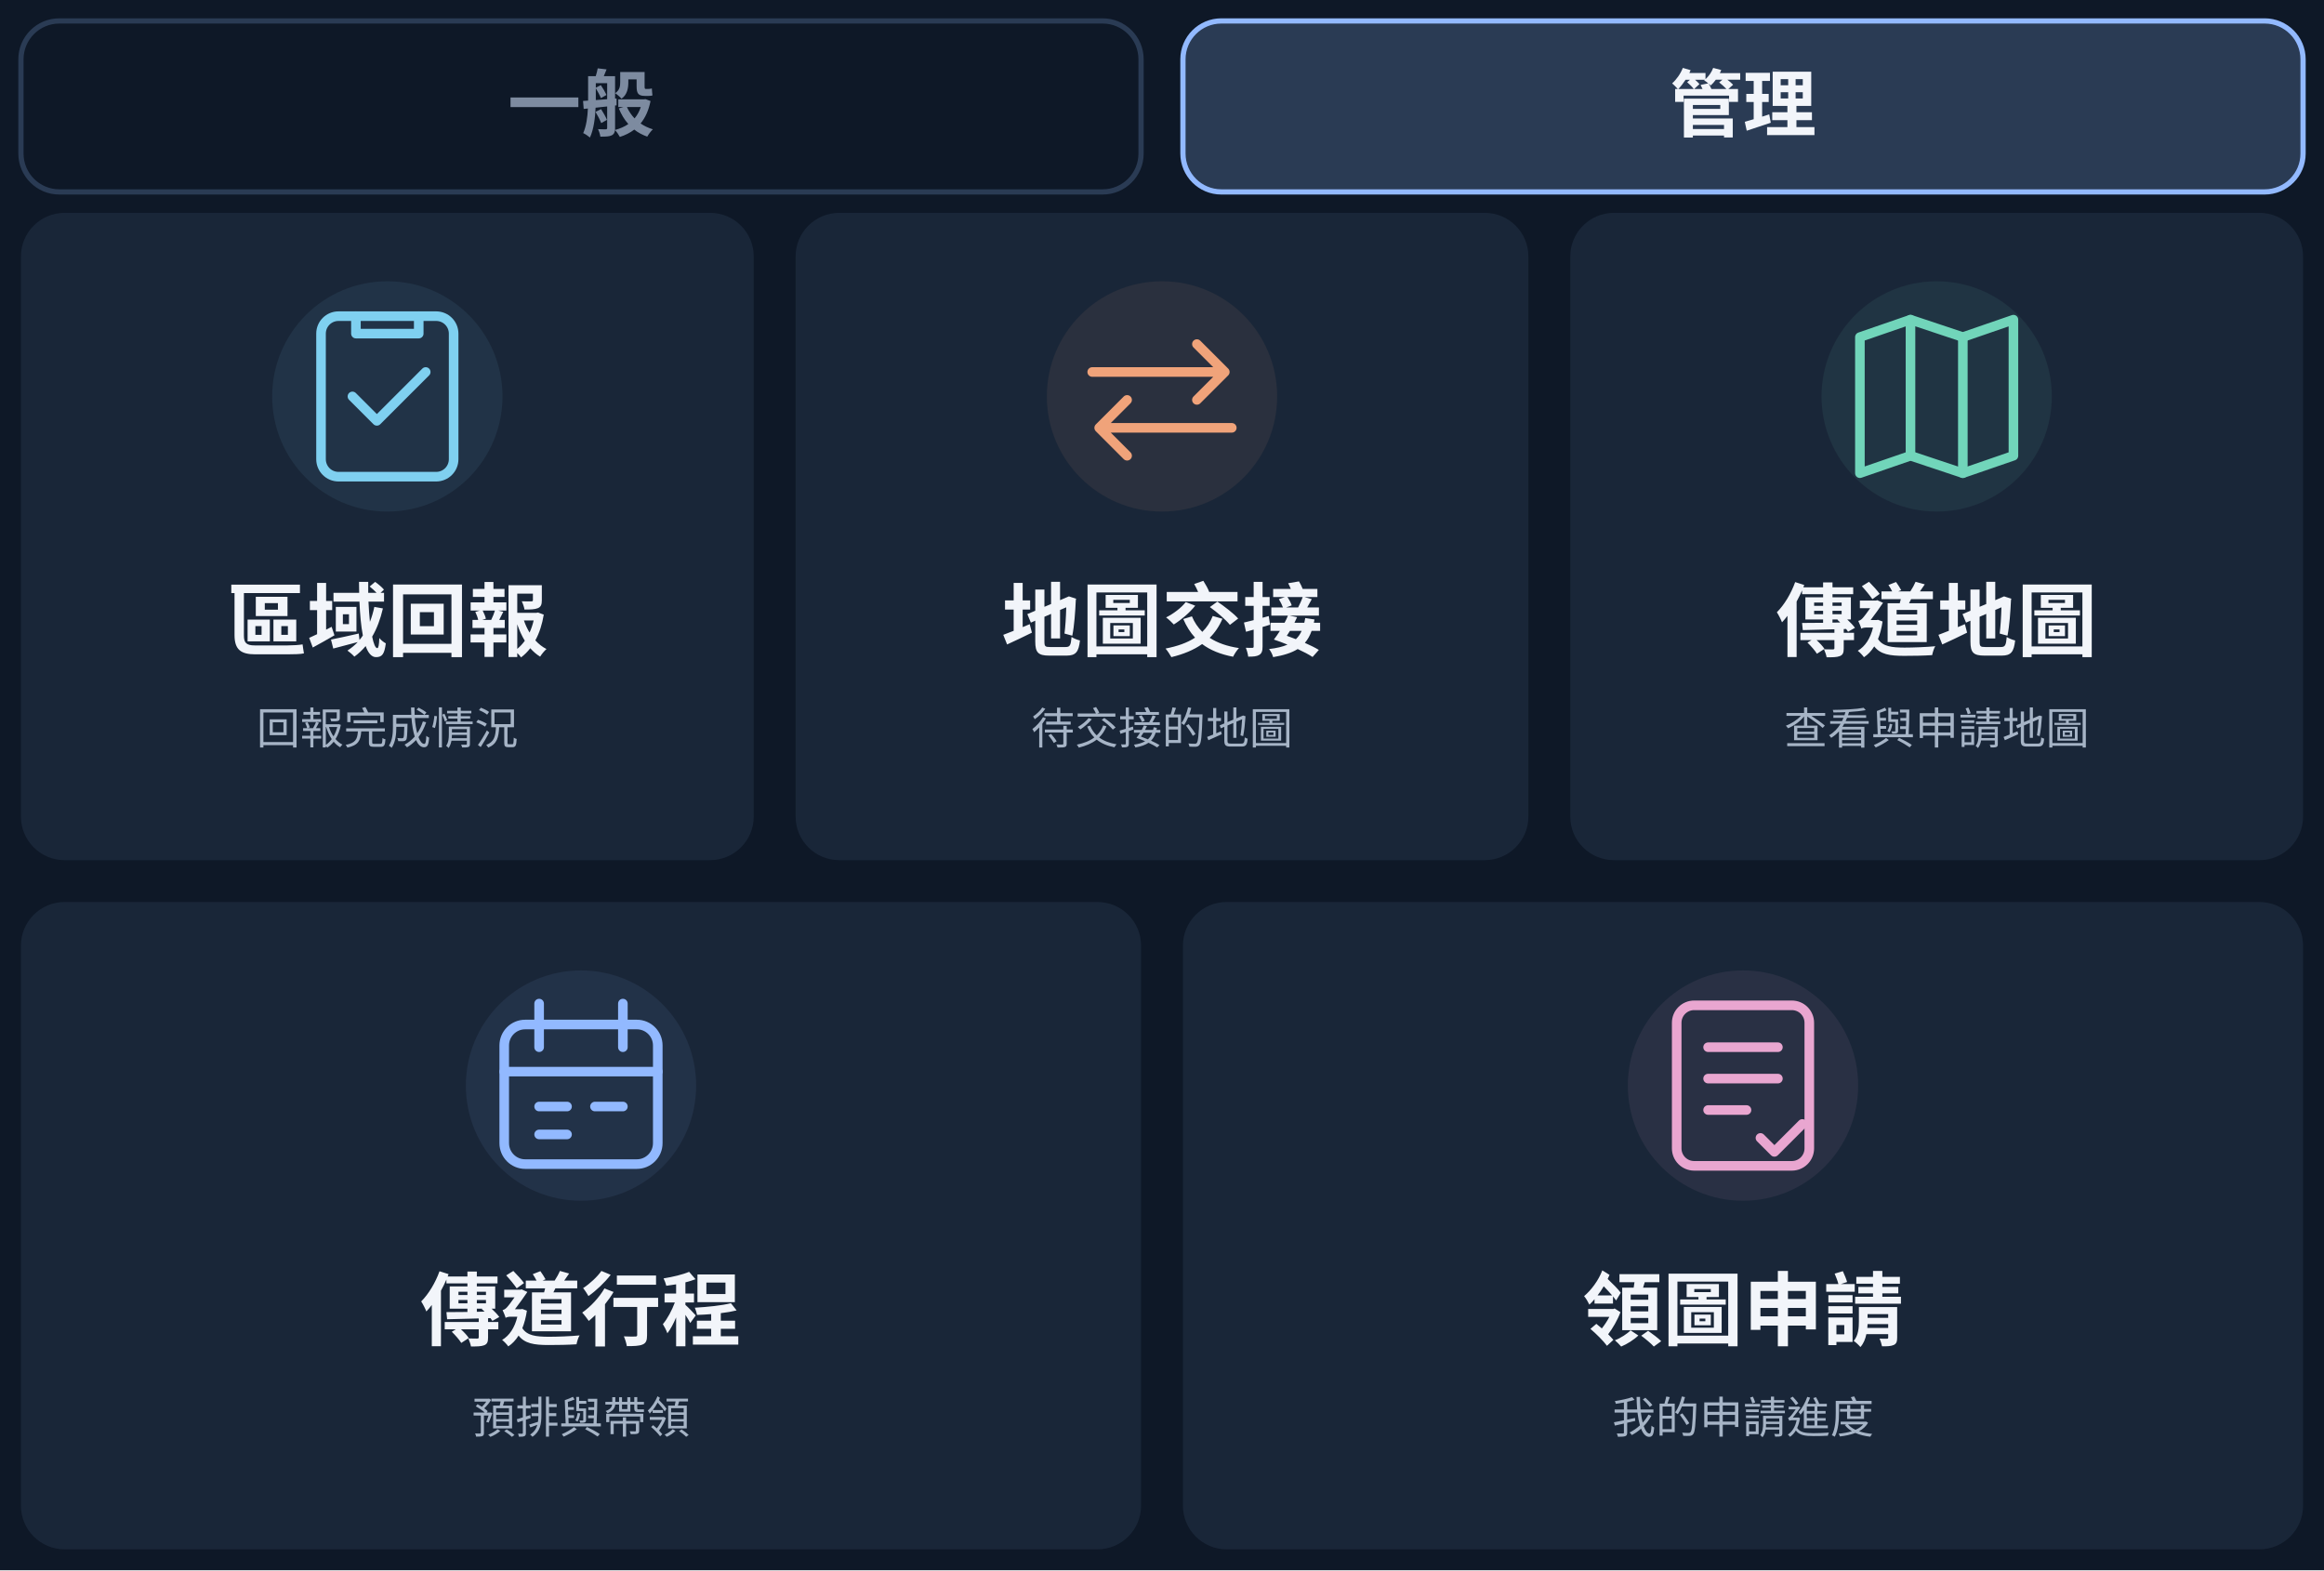
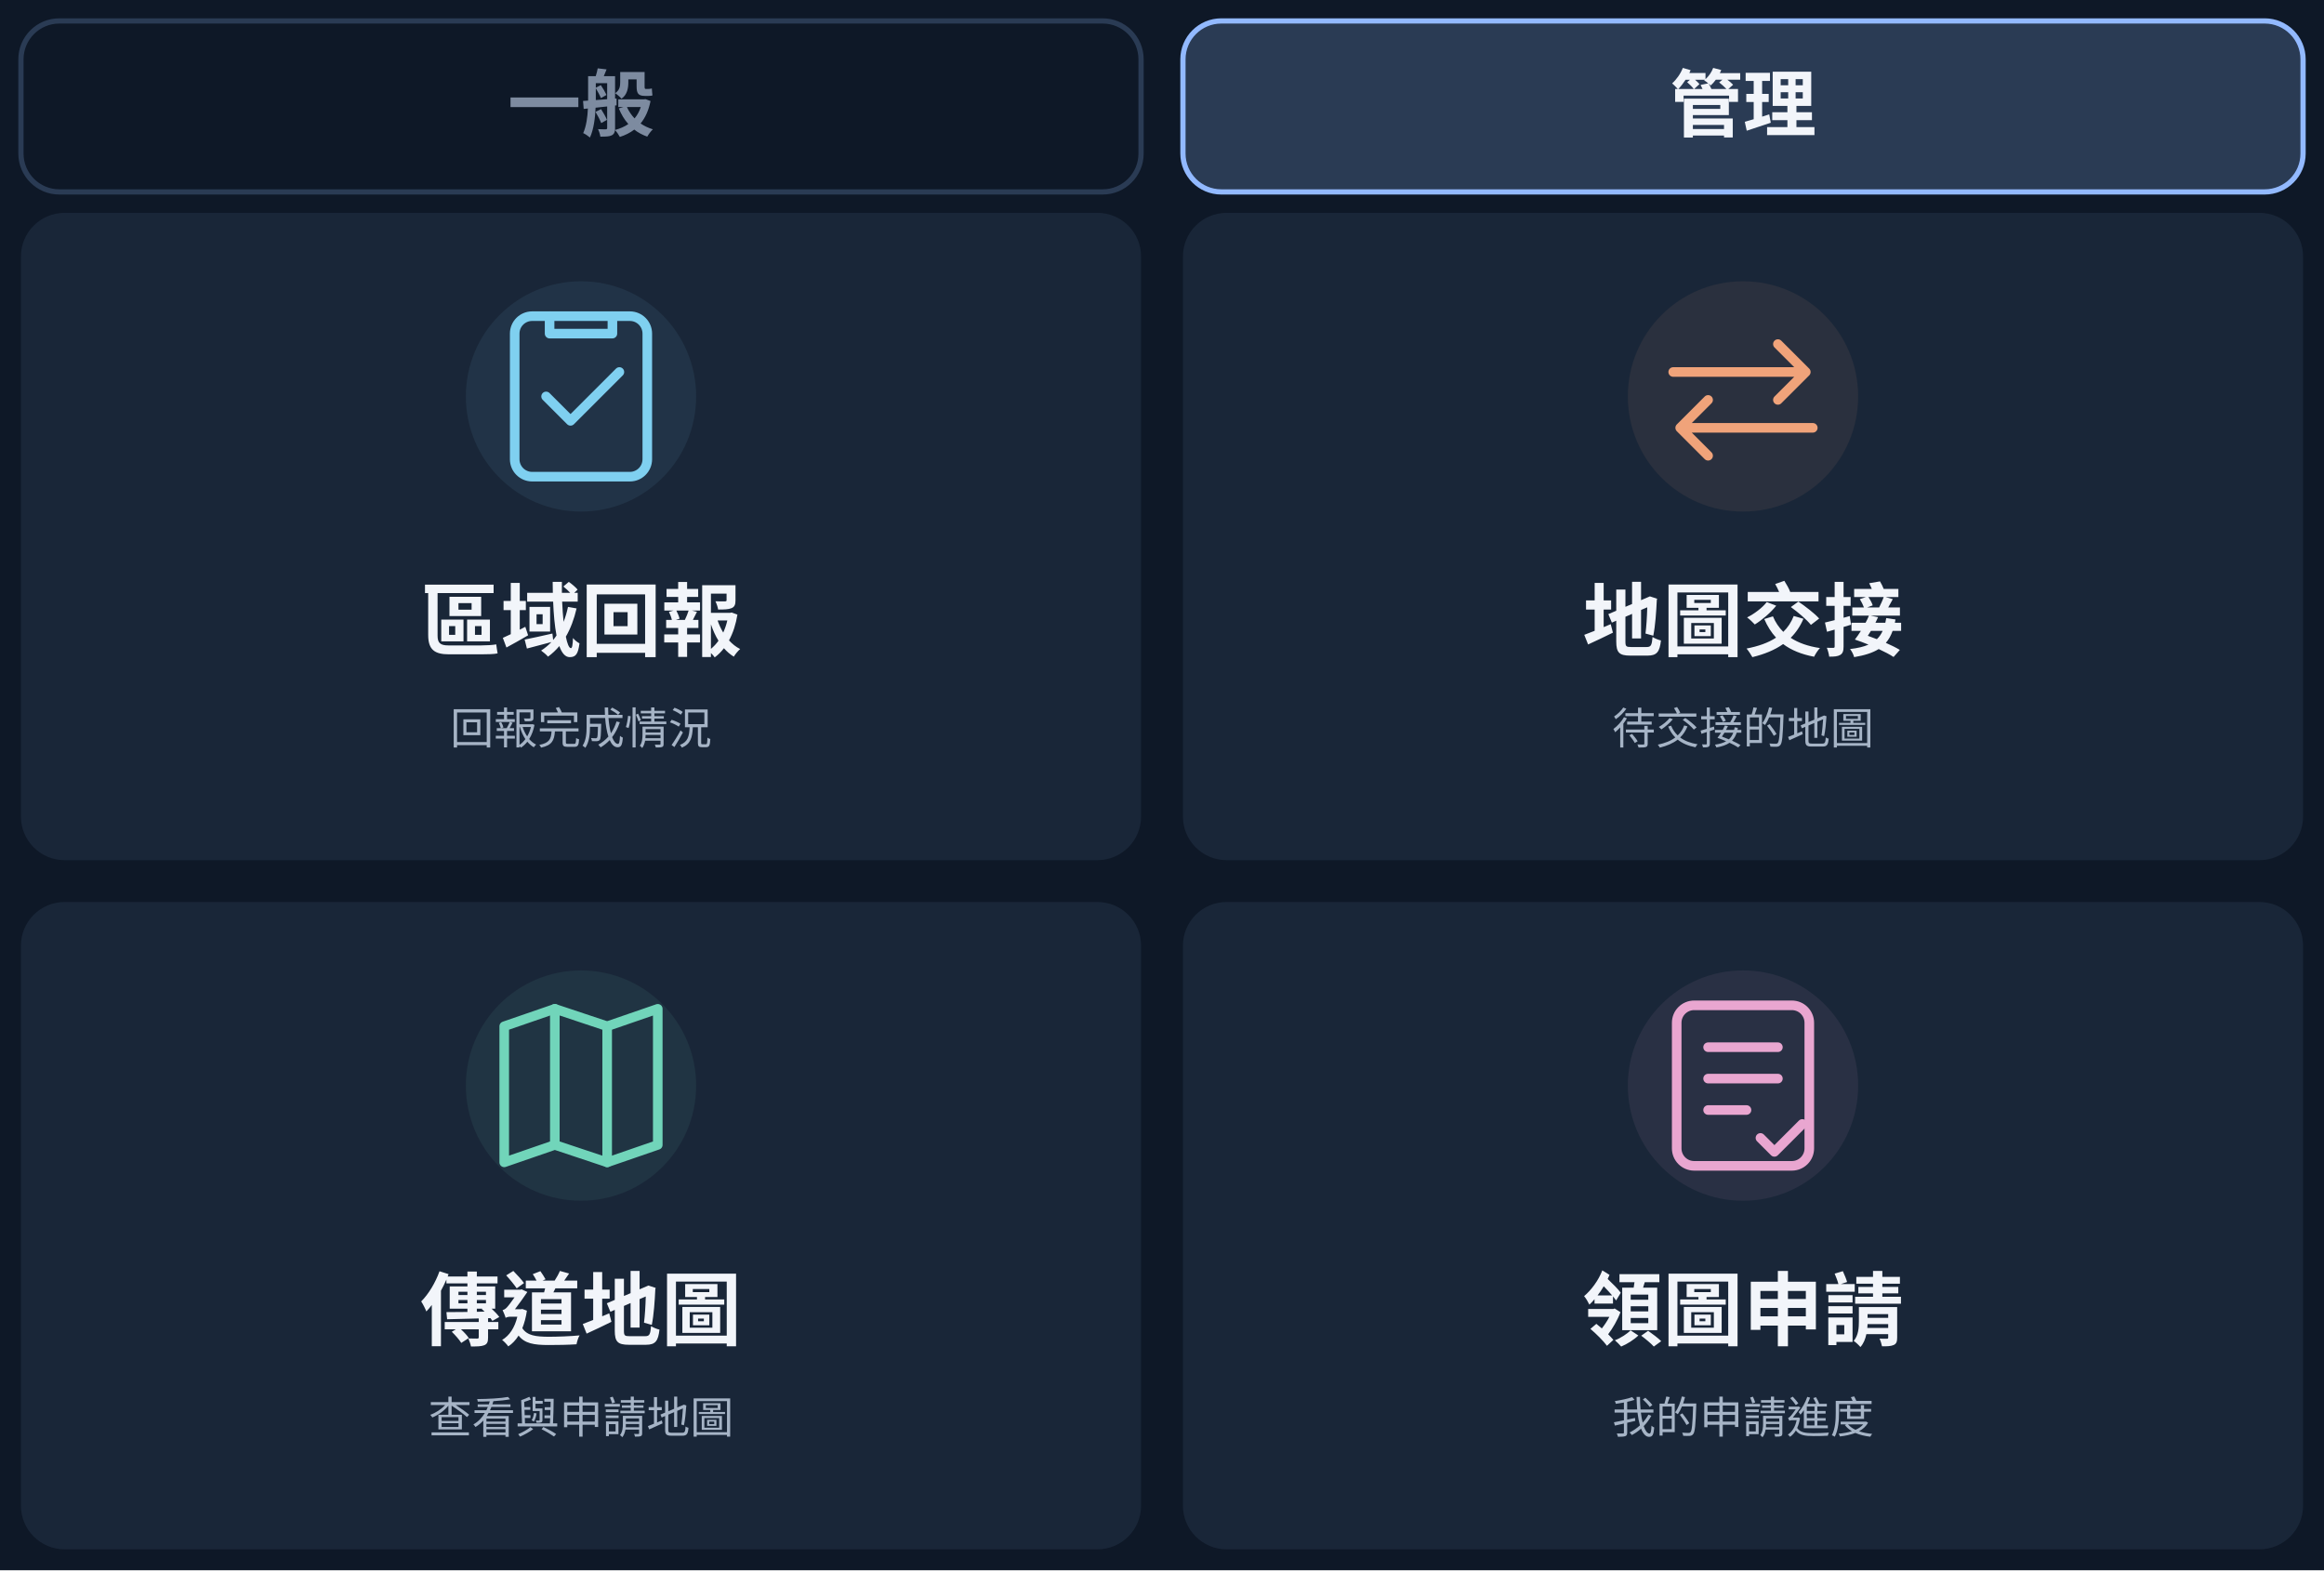
<svg xmlns="http://www.w3.org/2000/svg" width="1332" height="900" viewBox="0 0 1332 900">
  <rect width="1332" height="900" fill="#0e1827" />
  <g transform="translate(0 0)">
    <rect x="12" y="12" width="642" height="98" rx="22" fill="#0e1827" stroke="#2a3b54" stroke-width="3" />
    <text x="333" y="75" text-anchor="middle" fill="#7d8ba0" font-family="Microsoft JhengHei, Noto Sans CJK TC, sans-serif" font-weight="700" font-size="42">一般</text>
  </g>
  <g transform="translate(666 0)">
    <rect x="12" y="12" width="642" height="98" rx="22" fill="#2a3b54" stroke="#92b9ff" stroke-width="3" />
    <text x="333" y="75" text-anchor="middle" fill="#f2f5fa" font-family="Microsoft JhengHei, Noto Sans CJK TC, sans-serif" font-weight="700" font-size="42">管理</text>
  </g>
  <g transform="translate(0 110)">
-     <rect x="12" y="12" width="420" height="371" rx="25" fill="#192638" />
-     <circle cx="222" cy="117.211" r="66" fill="#7fd0f0" opacity=".08" />
-     <g transform="translate(222 117.2107)" fill="none" stroke="#7fd0f0" stroke-width="5.5" stroke-linejoin="round" stroke-linecap="round">
+     <rect x="12" y="12" width="642" height="371" rx="25" fill="#192638" />
+     <circle cx="333" cy="117.211" r="66" fill="#7fd0f0" opacity=".08" />
+     <g transform="translate(333 117.2107)" fill="none" stroke="#7fd0f0" stroke-width="5.5" stroke-linejoin="round" stroke-linecap="round">
      <rect x="-38" y="-46" width="76" height="92" rx="10" />
      <path d="M-18-46V-36H18V-46M-20 0-6 14 22-14" />
    </g>
-     <text x="222" y="262.552" text-anchor="middle" fill="#f2f5fa" font-family="Microsoft JhengHei, Noto Sans CJK TC, sans-serif" font-weight="700" font-size="46">區域回報</text>
-     <text x="222" y="316.469" text-anchor="middle" fill="#a6b4c6" font-family="Microsoft JhengHei, Noto Sans CJK TC, sans-serif" font-size="25">回報完成情況</text>
+     <text x="333" y="262.552" text-anchor="middle" fill="#f2f5fa" font-family="Microsoft JhengHei, Noto Sans CJK TC, sans-serif" font-weight="700" font-size="46">區域回報</text>
+     <text x="333" y="316.469" text-anchor="middle" fill="#a6b4c6" font-family="Microsoft JhengHei, Noto Sans CJK TC, sans-serif" font-size="25">回報完成情況</text>
  </g>
-   <g transform="translate(444 110)">
-     <rect x="12" y="12" width="420" height="371" rx="25" fill="#192638" />
-     <circle cx="222" cy="117.211" r="66" fill="#f0a37a" opacity=".08" />
-     <g transform="translate(222 117.2107)" fill="none" stroke="#f0a37a" stroke-width="5.5" stroke-linejoin="round" stroke-linecap="round">
+   <g transform="translate(666 110)">
+     <rect x="12" y="12" width="642" height="371" rx="25" fill="#192638" />
+     <circle cx="333" cy="117.211" r="66" fill="#f0a37a" opacity=".08" />
+     <g transform="translate(333 117.2107)" fill="none" stroke="#f0a37a" stroke-width="5.5" stroke-linejoin="round" stroke-linecap="round">
      <path d="M-40-14H34M20-30 36-14 20 2" />
      <path d="M40 18H-34M-20 2-36 18-20 34" />
    </g>
-     <text x="222" y="262.552" text-anchor="middle" fill="#f2f5fa" font-family="Microsoft JhengHei, Noto Sans CJK TC, sans-serif" font-weight="700" font-size="46">地圖交接</text>
-     <text x="222" y="316.469" text-anchor="middle" fill="#a6b4c6" font-family="Microsoft JhengHei, Noto Sans CJK TC, sans-serif" font-size="25">待交接的地圖</text>
+     <text x="333" y="262.552" text-anchor="middle" fill="#f2f5fa" font-family="Microsoft JhengHei, Noto Sans CJK TC, sans-serif" font-weight="700" font-size="46">地圖交接</text>
+     <text x="333" y="316.469" text-anchor="middle" fill="#a6b4c6" font-family="Microsoft JhengHei, Noto Sans CJK TC, sans-serif" font-size="25">待交接的地圖</text>
  </g>
-   <g transform="translate(888 110)">
-     <rect x="12" y="12" width="420" height="371" rx="25" fill="#192638" />
-     <circle cx="222" cy="117.211" r="66" fill="#71d5ba" opacity=".08" />
-     <g transform="translate(222 117.2107)" fill="none" stroke="#71d5ba" stroke-width="5.5" stroke-linejoin="round" stroke-linecap="round">
+   <g transform="translate(0 505)">
+     <rect x="12" y="12" width="642" height="371" rx="25" fill="#192638" />
+     <circle cx="333" cy="117.211" r="66" fill="#71d5ba" opacity=".08" />
+     <g transform="translate(333 117.2107)" fill="none" stroke="#71d5ba" stroke-width="5.5" stroke-linejoin="round" stroke-linecap="round">
      <path d="M-44-34-15-44 15-34 44-44V34L15 44-15 34-44 44Z" />
      <path d="M-15-44V34M15-34V44" />
    </g>
-     <text x="222" y="262.552" text-anchor="middle" fill="#f2f5fa" font-family="Microsoft JhengHei, Noto Sans CJK TC, sans-serif" font-weight="700" font-size="46">傳道地圖</text>
-     <text x="222" y="316.469" text-anchor="middle" fill="#a6b4c6" font-family="Microsoft JhengHei, Noto Sans CJK TC, sans-serif" font-size="25">查看與申請地圖</text>
-   </g>
-   <g transform="translate(0 505)">
-     <rect x="12" y="12" width="642" height="371" rx="25" fill="#192638" />
-     <circle cx="333" cy="117.211" r="66" fill="#92b9ff" opacity=".08" />
-     <g transform="translate(333 117.2107)" fill="none" stroke="#92b9ff" stroke-width="5.5" stroke-linejoin="round" stroke-linecap="round">
-       <rect x="-44" y="-35" width="88" height="80" rx="12" />
-       <path d="M-24-47V-22M24-47V-22M-44-8H44M-24 12H-8M8 12H24M-24 28H-8" />
-     </g>
-     <text x="333" y="262.552" text-anchor="middle" fill="#f2f5fa" font-family="Microsoft JhengHei, Noto Sans CJK TC, sans-serif" font-weight="700" font-size="46">傳道行程</text>
-     <text x="333" y="316.469" text-anchor="middle" fill="#a6b4c6" font-family="Microsoft JhengHei, Noto Sans CJK TC, sans-serif" font-size="25">預排與帶領</text>
+     <text x="333" y="262.552" text-anchor="middle" fill="#f2f5fa" font-family="Microsoft JhengHei, Noto Sans CJK TC, sans-serif" font-weight="700" font-size="46">傳道地圖</text>
+     <text x="333" y="316.469" text-anchor="middle" fill="#a6b4c6" font-family="Microsoft JhengHei, Noto Sans CJK TC, sans-serif" font-size="25">查看與申請地圖</text>
  </g>
  <g transform="translate(666 505)">
    <rect x="12" y="12" width="642" height="371" rx="25" fill="#192638" />
    <circle cx="333" cy="117.211" r="66" fill="#e9a6d0" opacity=".08" />
    <g transform="translate(333 117.2107)" fill="none" stroke="#e9a6d0" stroke-width="5.5" stroke-linejoin="round" stroke-linecap="round">
      <rect x="-38" y="-46" width="76" height="92" rx="10" />
      <path d="M-20-22H20M-20-4H20M-20 14H2M10 30 18 38 34 22" />
    </g>
    <text x="333" y="262.552" text-anchor="middle" fill="#f2f5fa" font-family="Microsoft JhengHei, Noto Sans CJK TC, sans-serif" font-weight="700" font-size="46">領圖申請</text>
    <text x="333" y="316.469" text-anchor="middle" fill="#a6b4c6" font-family="Microsoft JhengHei, Noto Sans CJK TC, sans-serif" font-size="25">我的申請進度</text>
  </g>
</svg>
